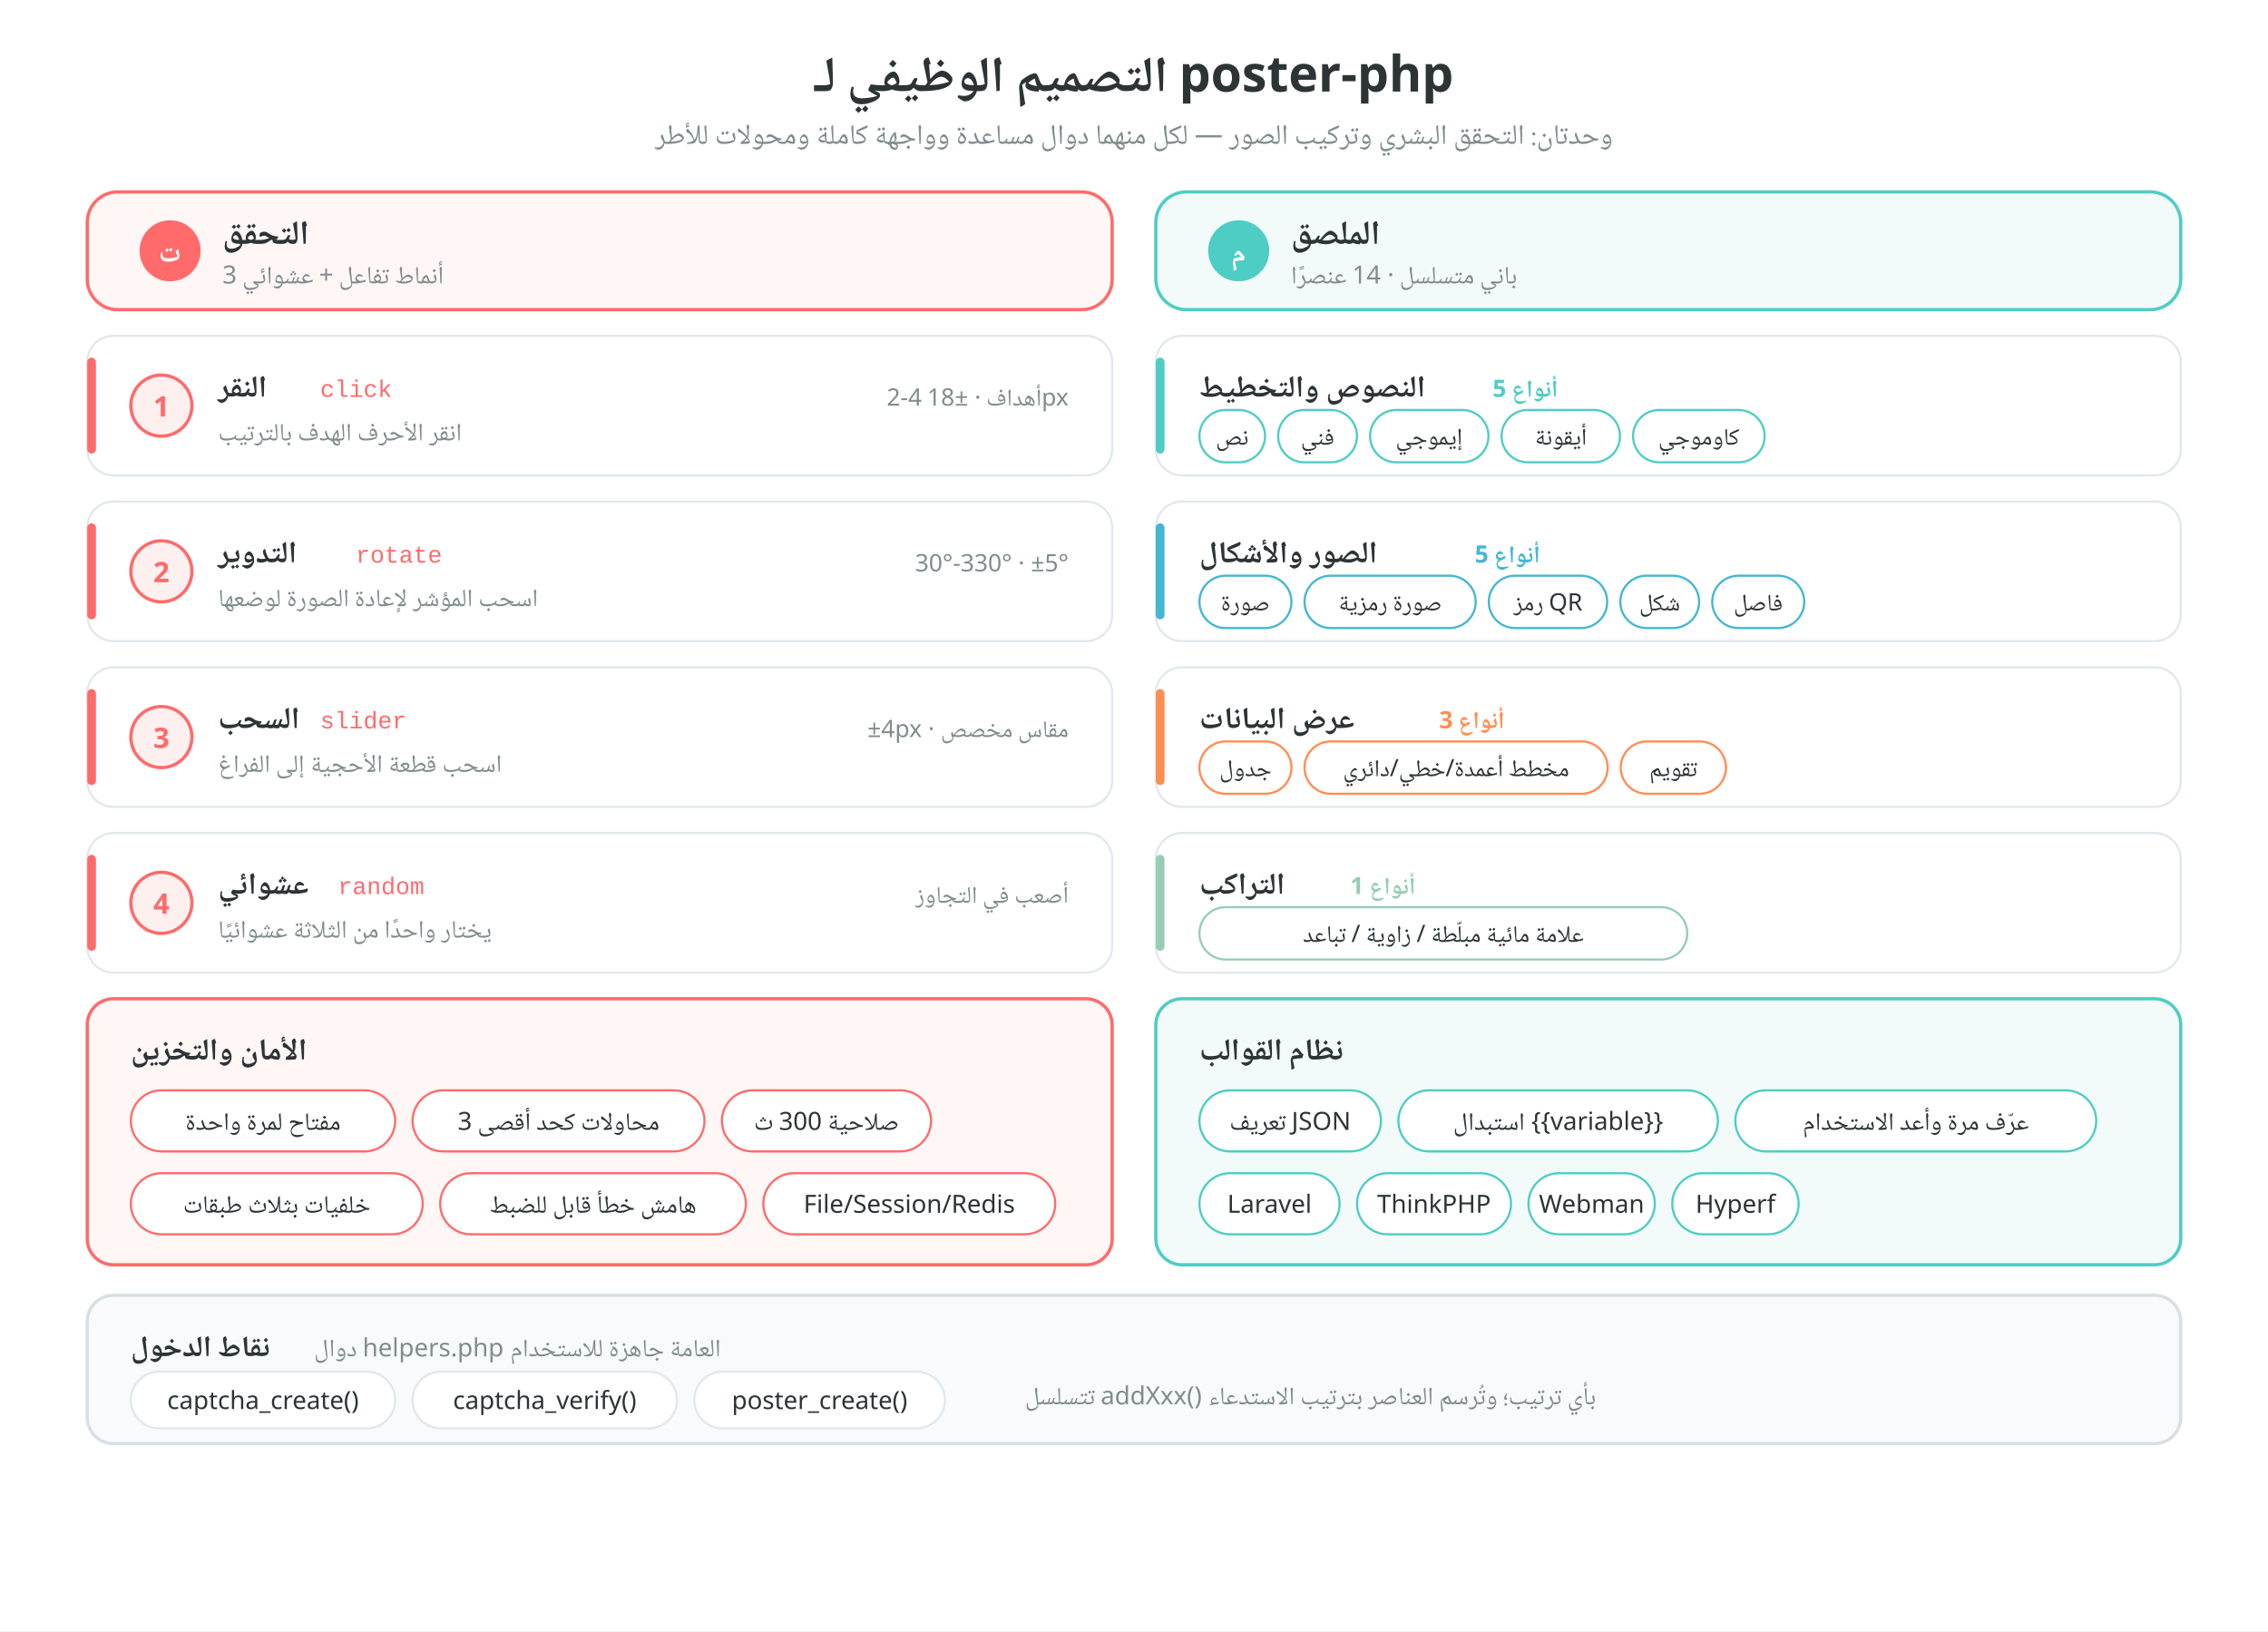
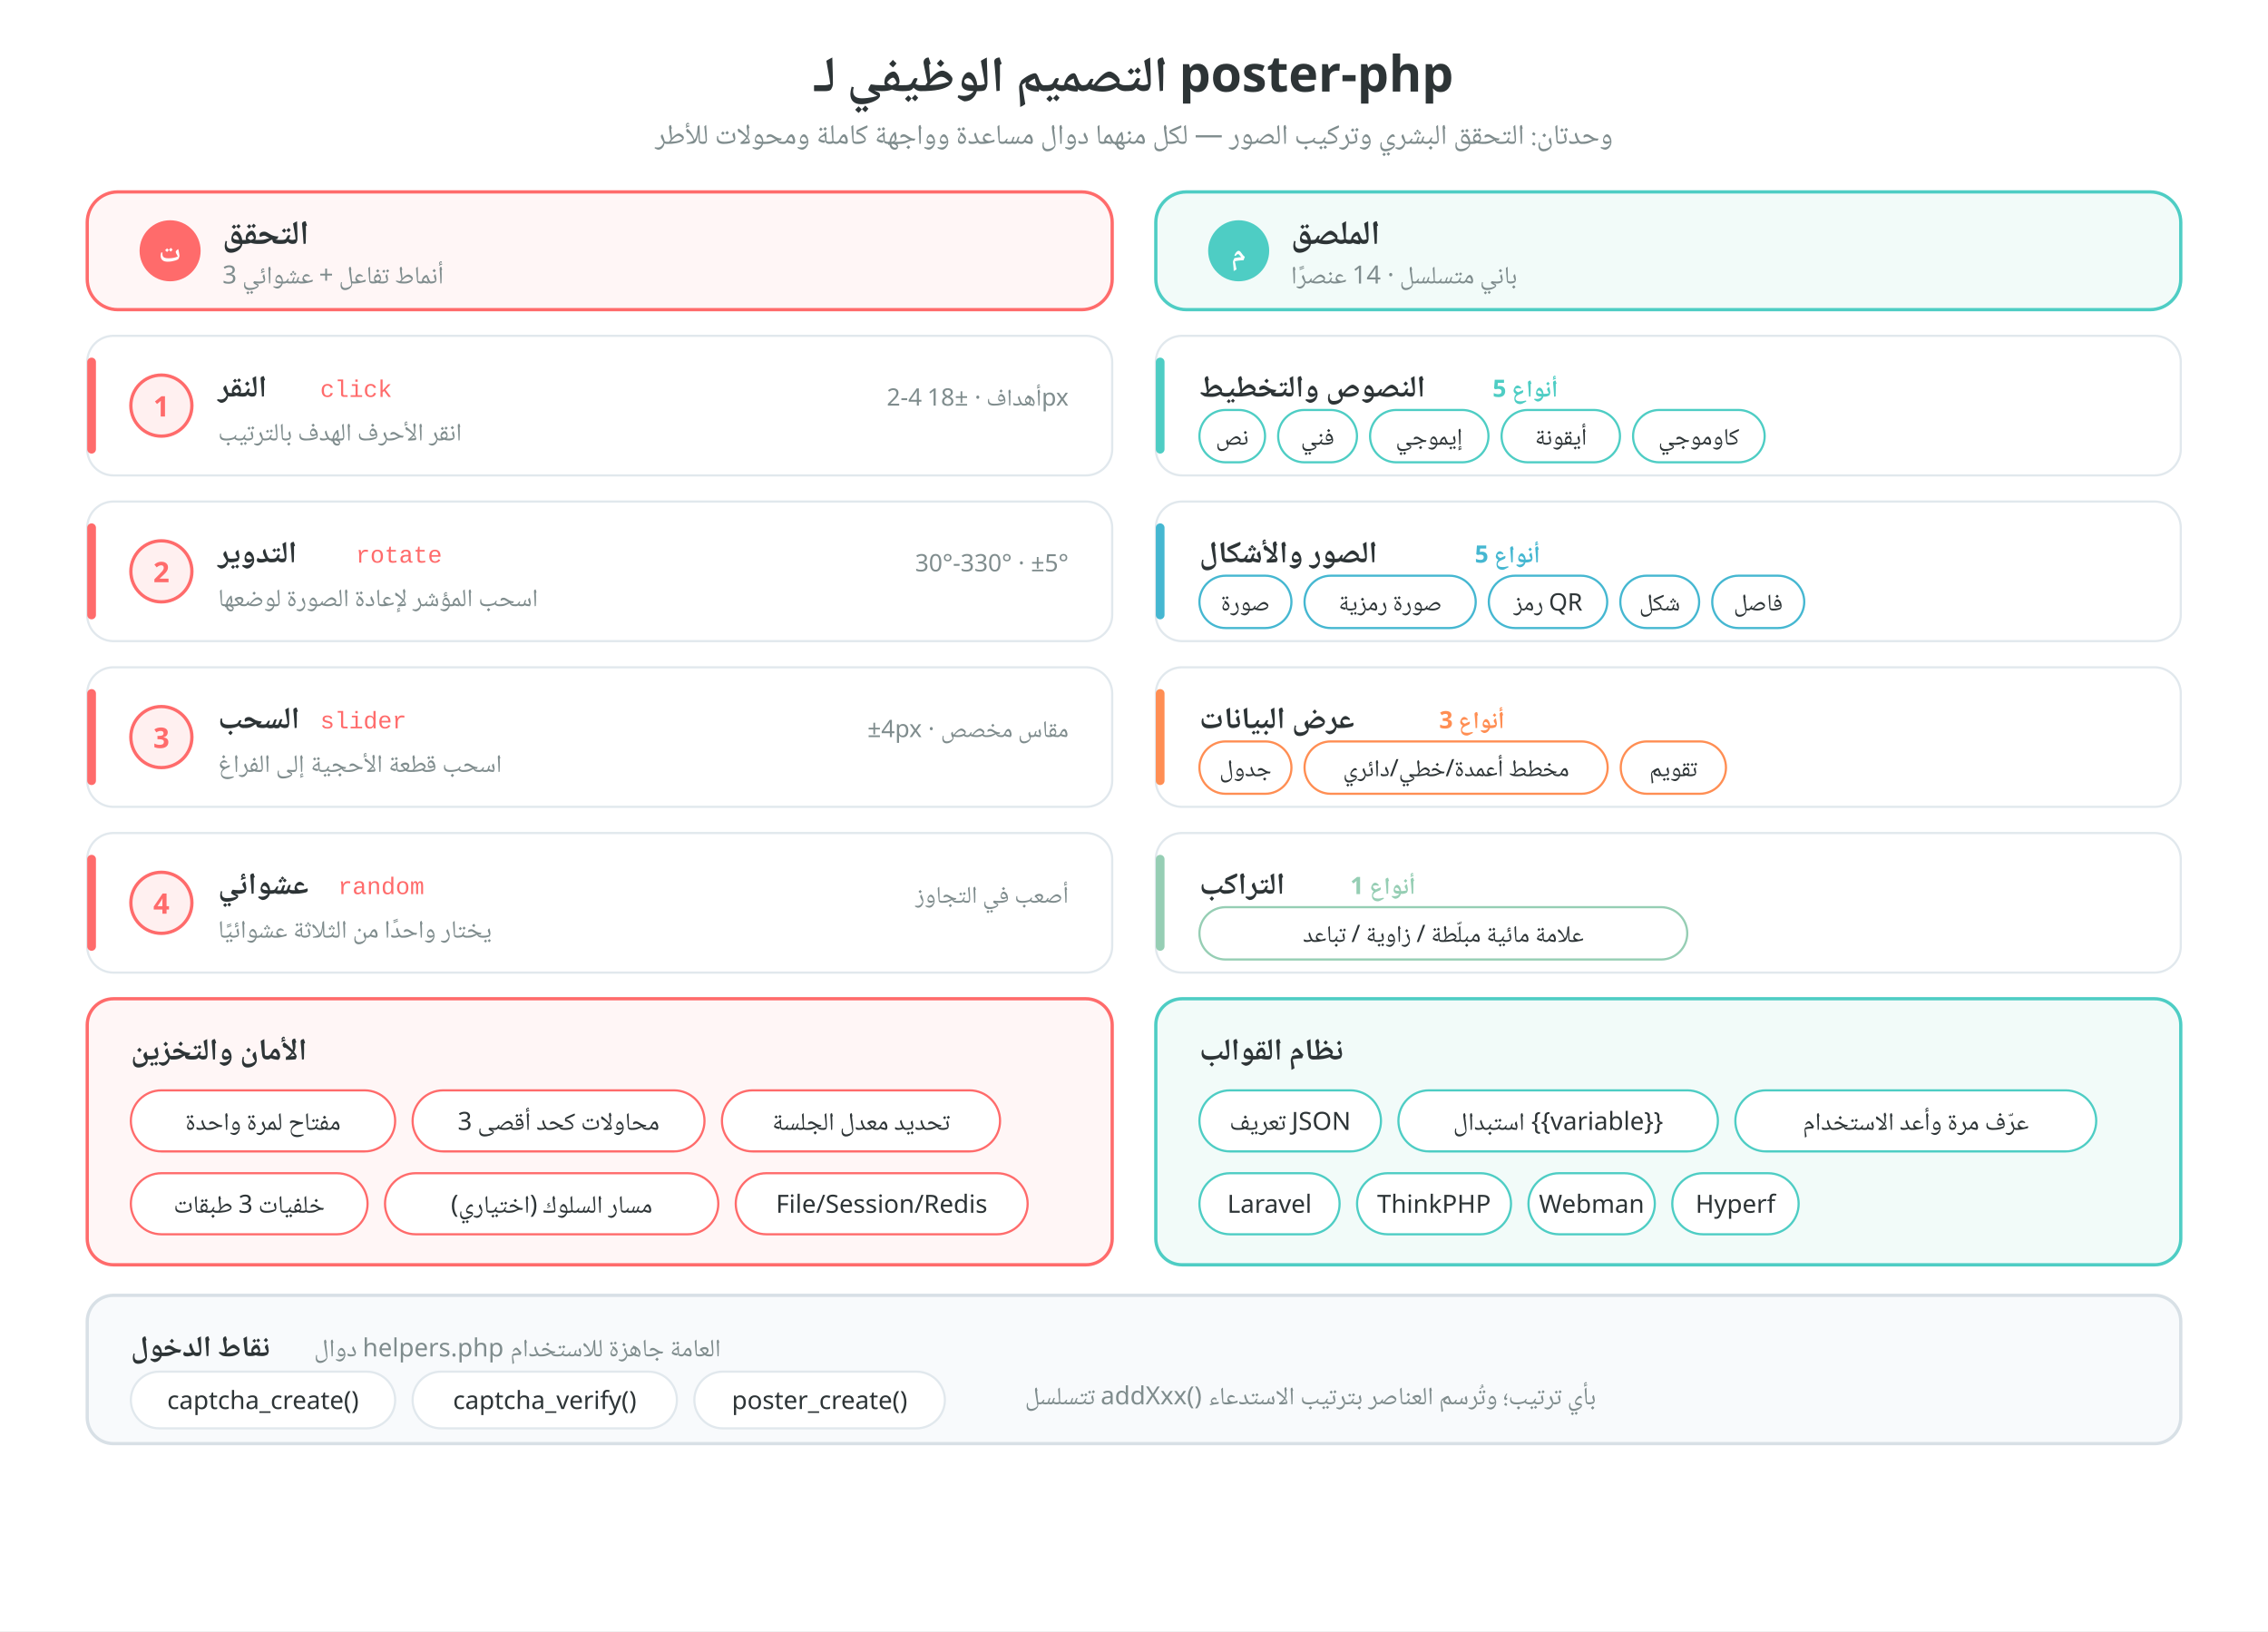
<svg xmlns="http://www.w3.org/2000/svg" viewBox="0 0 1040 748" width="1040" height="748" font-family="'Noto Naskh Arabic','Noto Sans Arabic','Segoe UI',sans-serif" role="img" aria-label="التصميم الوظيفي لـ poster-php">
  <defs>
    <marker id="arrow" viewBox="0 0 10 10" refX="9" refY="5" markerWidth="6" markerHeight="6" orient="auto">
      <path d="M0 0L10 5L0 10Z" fill="#B2BEC3" />
    </marker>
  </defs>
  <rect width="1040" height="748" fill="#FFFFFF" />
  <text x="520" y="42" font-size="23" fill="#2D3436" font-weight="700" text-anchor="middle">التصميم الوظيفي لـ poster-php</text>
  <text x="520" y="66" font-size="13" fill="#7F8C8D" text-anchor="middle">وحدتان: التحقق البشري وتركيب الصور — لكل منهما دوال مساعدة وواجهة كاملة ومحولات للأطر</text>
  <rect x="40" y="88" width="470" height="54" rx="14" fill="#FFF6F6" stroke="#FF6B6B" stroke-width="1.5" />
  <circle cx="78" cy="115" r="14" fill="#FF6B6B" />
  <text x="78" y="120" font-size="13" fill="#FFFFFF" font-weight="700" text-anchor="middle">ت</text>
  <text x="102" y="112" font-size="15.5" fill="#2D3436" font-weight="700">التحقق</text>
  <text x="102" y="130" font-size="11.5" fill="#7F8C8D">3 أنماط تفاعل + عشوائي</text>
  <rect x="530" y="88" width="470" height="54" rx="14" fill="#F2FBF9" stroke="#4ECDC4" stroke-width="1.5" />
  <circle cx="568" cy="115" r="14" fill="#4ECDC4" />
  <text x="568" y="120" font-size="13" fill="#FFFFFF" font-weight="700" text-anchor="middle">م</text>
  <text x="592" y="112" font-size="15.5" fill="#2D3436" font-weight="700">الملصق</text>
  <text x="592" y="130" font-size="11.5" fill="#7F8C8D">باني متسلسل · 14 عنصرًا</text>
  <rect x="40" y="154" width="470" height="64" rx="12" fill="#FFFFFF" stroke="#E1E8ED" stroke-width="1" />
  <rect x="40" y="164" width="4" height="44" rx="2" fill="#FF6B6B" />
  <circle cx="74" cy="186" r="14" fill="#FFF0F0" stroke="#FF6B6B" stroke-width="1.5" />
  <text x="74" y="191" font-size="13" fill="#FF6B6B" font-weight="700" text-anchor="middle">1</text>
  <text x="100" y="182" font-size="14" fill="#2D3436" font-weight="600">النقر</text>
  <text x="146.81" y="182" font-size="11" fill="#FF6B6B" font-family="'SFMono-Regular',Consolas,'Liberation Mono',Menlo,monospace">click</text>
  <text x="100" y="202" font-size="11.5" fill="#7F8C8D">انقر الأحرف الهدف بالترتيب</text>
  <text x="490" y="186" font-size="11" fill="#7F8C8D" text-anchor="end">2-4 أهداف · ±18px</text>
  <rect x="40" y="230" width="470" height="64" rx="12" fill="#FFFFFF" stroke="#E1E8ED" stroke-width="1" />
  <rect x="40" y="240" width="4" height="44" rx="2" fill="#FF6B6B" />
  <circle cx="74" cy="262" r="14" fill="#FFF0F0" stroke="#FF6B6B" stroke-width="1.5" />
  <text x="74" y="267" font-size="13" fill="#FF6B6B" font-weight="700" text-anchor="middle">2</text>
  <text x="100" y="258" font-size="14" fill="#2D3436" font-weight="600">التدوير</text>
  <text x="163.13" y="258" font-size="11" fill="#FF6B6B" font-family="'SFMono-Regular',Consolas,'Liberation Mono',Menlo,monospace">rotate</text>
  <text x="100" y="278" font-size="11.5" fill="#7F8C8D">اسحب المؤشر لإعادة الصورة لوضعها</text>
  <text x="490" y="262" font-size="11" fill="#7F8C8D" text-anchor="end">30°-330° · ±5°</text>
  <rect x="40" y="306" width="470" height="64" rx="12" fill="#FFFFFF" stroke="#E1E8ED" stroke-width="1" />
  <rect x="40" y="316" width="4" height="44" rx="2" fill="#FF6B6B" />
  <circle cx="74" cy="338" r="14" fill="#FFF0F0" stroke="#FF6B6B" stroke-width="1.5" />
  <text x="74" y="343" font-size="13" fill="#FF6B6B" font-weight="700" text-anchor="middle">3</text>
  <text x="100" y="334" font-size="14" fill="#2D3436" font-weight="600">السحب</text>
  <text x="146.81" y="334" font-size="11" fill="#FF6B6B" font-family="'SFMono-Regular',Consolas,'Liberation Mono',Menlo,monospace">slider</text>
  <text x="100" y="354" font-size="11.5" fill="#7F8C8D">اسحب قطعة الأحجية إلى الفراغ</text>
  <text x="490" y="338" font-size="11" fill="#7F8C8D" text-anchor="end">±4px · مقاس مخصص</text>
  <rect x="40" y="382" width="470" height="64" rx="12" fill="#FFFFFF" stroke="#E1E8ED" stroke-width="1" />
  <rect x="40" y="392" width="4" height="44" rx="2" fill="#FF6B6B" />
  <circle cx="74" cy="414" r="14" fill="#FFF0F0" stroke="#FF6B6B" stroke-width="1.5" />
  <text x="74" y="419" font-size="13" fill="#FF6B6B" font-weight="700" text-anchor="middle">4</text>
  <text x="100" y="410" font-size="14" fill="#2D3436" font-weight="600">عشوائي</text>
  <text x="154.97" y="410" font-size="11" fill="#FF6B6B" font-family="'SFMono-Regular',Consolas,'Liberation Mono',Menlo,monospace">random</text>
  <text x="100" y="430" font-size="11.5" fill="#7F8C8D">يختار واحدًا من الثلاثة عشوائيًا</text>
  <text x="490" y="414" font-size="11" fill="#7F8C8D" text-anchor="end">أصعب في التجاوز</text>
  <rect x="40" y="458" width="470" height="122" rx="12" fill="#FFF6F6" stroke="#FF6B6B" stroke-width="1.5" />
  <text x="60" y="486" font-size="14" fill="#2D3436" font-weight="700">الأمان والتخزين</text>
  <rect x="60" y="500" width="121.2" height="28" rx="14" fill="#FFFFFF" stroke="#FF6B6B" stroke-width="1" />
  <text x="120.6" y="518.14" font-size="11.5" fill="#2D3436" text-anchor="middle">مفتاح لمرة واحدة</text>
  <rect x="189.2" y="500" width="133.85" height="28" rx="14" fill="#FFFFFF" stroke="#FF6B6B" stroke-width="1" />
  <text x="256.13" y="518.14" font-size="11.5" fill="#2D3436" text-anchor="middle">3 محاولات كحد أقصى</text>
-   <rect x="331.05" y="500" width="95.9" height="28" rx="14" fill="#FFFFFF" stroke="#FF6B6B" stroke-width="1" />
-   <text x="379" y="518.14" font-size="11.5" fill="#2D3436" text-anchor="middle">صلاحية 300 ث</text>
-   <rect x="60" y="538" width="133.85" height="28" rx="14" fill="#FFFFFF" stroke="#FF6B6B" stroke-width="1" />
-   <text x="126.93" y="556.14" font-size="11.5" fill="#2D3436" text-anchor="middle">خلفيات بثلاث طبقات</text>
-   <rect x="201.85" y="538" width="140.18" height="28" rx="14" fill="#FFFFFF" stroke="#FF6B6B" stroke-width="1" />
-   <text x="271.94" y="556.14" font-size="11.5" fill="#2D3436" text-anchor="middle">هامش خطأ قابل للضبط</text>
-   <rect x="350.03" y="538" width="133.85" height="28" rx="14" fill="#FFFFFF" stroke="#FF6B6B" stroke-width="1" />
-   <text x="416.95" y="556.14" font-size="11.5" fill="#2D3436" text-anchor="middle">File/Session/Redis</text>
+   <rect x="331.05" y="500" width="127.53" height="28" rx="14" fill="#FFFFFF" stroke="#FF6B6B" stroke-width="1" />
+   <text x="394.81" y="518.14" font-size="11.5" fill="#2D3436" text-anchor="middle">تحديد معدل الجلسة</text>
+   <rect x="60" y="538" width="108.55" height="28" rx="14" fill="#FFFFFF" stroke="#FF6B6B" stroke-width="1" />
+   <text x="114.28" y="556.14" font-size="11.5" fill="#2D3436" text-anchor="middle">خلفيات 3 طبقات</text>
+   <rect x="176.55" y="538" width="152.83" height="28" rx="14" fill="#FFFFFF" stroke="#FF6B6B" stroke-width="1" />
+   <text x="252.96" y="556.14" font-size="11.5" fill="#2D3436" text-anchor="middle">مسار السلوك (اختياري)</text>
+   <rect x="337.38" y="538" width="133.85" height="28" rx="14" fill="#FFFFFF" stroke="#FF6B6B" stroke-width="1" />
+   <text x="404.3" y="556.14" font-size="11.5" fill="#2D3436" text-anchor="middle">File/Session/Redis</text>
  <rect x="530" y="154" width="470" height="64" rx="12" fill="#FFFFFF" stroke="#E1E8ED" stroke-width="1" />
  <rect x="530" y="164" width="4" height="44" rx="2" fill="#4ECDC4" />
  <text x="550" y="182" font-size="14" fill="#2D3436" font-weight="600">النصوص والتخطيط</text>
  <text x="684.43" y="182" font-size="11" fill="#4ECDC4" font-weight="700">5 أنواع</text>
  <rect x="550" y="188" width="30.1" height="24" rx="12" fill="#FFFFFF" stroke="#4ECDC4" stroke-width="1" />
  <text x="565.05" y="203.96" font-size="11" fill="#2D3436" text-anchor="middle">نص</text>
  <rect x="586.1" y="188" width="36.15" height="24" rx="12" fill="#FFFFFF" stroke="#4ECDC4" stroke-width="1" />
  <text x="604.18" y="203.96" font-size="11" fill="#2D3436" text-anchor="middle">فني</text>
  <rect x="628.25" y="188" width="54.3" height="24" rx="12" fill="#FFFFFF" stroke="#4ECDC4" stroke-width="1" />
  <text x="655.4" y="203.96" font-size="11" fill="#2D3436" text-anchor="middle">إيموجي</text>
  <rect x="688.55" y="188" width="54.3" height="24" rx="12" fill="#FFFFFF" stroke="#4ECDC4" stroke-width="1" />
  <text x="715.7" y="203.96" font-size="11" fill="#2D3436" text-anchor="middle">أيقونة</text>
  <rect x="748.85" y="188" width="60.35" height="24" rx="12" fill="#FFFFFF" stroke="#4ECDC4" stroke-width="1" />
  <text x="779.03" y="203.96" font-size="11" fill="#2D3436" text-anchor="middle">كاوموجي</text>
  <rect x="530" y="230" width="470" height="64" rx="12" fill="#FFFFFF" stroke="#E1E8ED" stroke-width="1" />
  <rect x="530" y="240" width="4" height="44" rx="2" fill="#45B7D1" />
  <text x="550" y="258" font-size="14" fill="#2D3436" font-weight="600">الصور والأشكال</text>
  <text x="676.27" y="258" font-size="11" fill="#45B7D1" font-weight="700">5 أنواع</text>
  <rect x="550" y="264" width="42.2" height="24" rx="12" fill="#FFFFFF" stroke="#45B7D1" stroke-width="1" />
  <text x="571.1" y="279.96" font-size="11" fill="#2D3436" text-anchor="middle">صورة</text>
  <rect x="598.2" y="264" width="78.5" height="24" rx="12" fill="#FFFFFF" stroke="#45B7D1" stroke-width="1" />
  <text x="637.45" y="279.96" font-size="11" fill="#2D3436" text-anchor="middle">صورة رمزية</text>
  <rect x="682.7" y="264" width="54.3" height="24" rx="12" fill="#FFFFFF" stroke="#45B7D1" stroke-width="1" />
  <text x="709.85" y="279.96" font-size="11" fill="#2D3436" text-anchor="middle">رمز QR</text>
  <rect x="743" y="264" width="36.15" height="24" rx="12" fill="#FFFFFF" stroke="#45B7D1" stroke-width="1" />
  <text x="761.08" y="279.96" font-size="11" fill="#2D3436" text-anchor="middle">شكل</text>
  <rect x="785.15" y="264" width="42.2" height="24" rx="12" fill="#FFFFFF" stroke="#45B7D1" stroke-width="1" />
  <text x="806.25" y="279.96" font-size="11" fill="#2D3436" text-anchor="middle">فاصل</text>
  <rect x="530" y="306" width="470" height="64" rx="12" fill="#FFFFFF" stroke="#E1E8ED" stroke-width="1" />
  <rect x="530" y="316" width="4" height="44" rx="2" fill="#FF8E53" />
  <text x="550" y="334" font-size="14" fill="#2D3436" font-weight="600">عرض البيانات</text>
  <text x="659.94" y="334" font-size="11" fill="#FF8E53" font-weight="700">3 أنواع</text>
  <rect x="550" y="340" width="42.2" height="24" rx="12" fill="#FFFFFF" stroke="#FF8E53" stroke-width="1" />
  <text x="571.1" y="355.96" font-size="11" fill="#2D3436" text-anchor="middle">جدول</text>
  <rect x="598.2" y="340" width="139" height="24" rx="12" fill="#FFFFFF" stroke="#FF8E53" stroke-width="1" />
  <text x="667.7" y="355.96" font-size="11" fill="#2D3436" text-anchor="middle">مخطط أعمدة/خطي/دائري</text>
  <rect x="743.2" y="340" width="48.25" height="24" rx="12" fill="#FFFFFF" stroke="#FF8E53" stroke-width="1" />
  <text x="767.33" y="355.96" font-size="11" fill="#2D3436" text-anchor="middle">تقويم</text>
  <rect x="530" y="382" width="470" height="64" rx="12" fill="#FFFFFF" stroke="#E1E8ED" stroke-width="1" />
  <rect x="530" y="392" width="4" height="44" rx="2" fill="#96CEB4" />
  <text x="550" y="410" font-size="14" fill="#2D3436" font-weight="600">التراكب</text>
  <text x="619.13" y="410" font-size="11" fill="#96CEB4" font-weight="700">1 أنواع</text>
  <rect x="550" y="416" width="223.7" height="24" rx="12" fill="#FFFFFF" stroke="#96CEB4" stroke-width="1" />
  <text x="661.85" y="431.96" font-size="11" fill="#2D3436" text-anchor="middle">علامة مائية مبلّطة / زاوية / تباعد</text>
  <rect x="530" y="458" width="470" height="122" rx="12" fill="#F2FBF9" stroke="#4ECDC4" stroke-width="1.5" />
  <text x="550" y="486" font-size="14" fill="#2D3436" font-weight="700">نظام القوالب</text>
  <rect x="550" y="500" width="83.25" height="28" rx="14" fill="#FFFFFF" stroke="#4ECDC4" stroke-width="1" />
  <text x="591.63" y="518.14" font-size="11.5" fill="#2D3436" text-anchor="middle">تعريف JSON</text>
  <rect x="641.25" y="500" width="146.5" height="28" rx="14" fill="#FFFFFF" stroke="#4ECDC4" stroke-width="1" />
  <text x="714.5" y="518.14" font-size="11.5" fill="#2D3436" text-anchor="middle">استبدال {{variable}}</text>
  <rect x="795.75" y="500" width="165.48" height="28" rx="14" fill="#FFFFFF" stroke="#4ECDC4" stroke-width="1" />
  <text x="878.49" y="518.14" font-size="11.5" fill="#2D3436" text-anchor="middle">عرّف مرة وأعد الاستخدام</text>
  <rect x="550" y="538" width="64.28" height="28" rx="14" fill="#FFFFFF" stroke="#4ECDC4" stroke-width="1" />
  <text x="582.14" y="556.14" font-size="11.5" fill="#2D3436" text-anchor="middle">Laravel</text>
  <rect x="622.28" y="538" width="70.6" height="28" rx="14" fill="#FFFFFF" stroke="#4ECDC4" stroke-width="1" />
  <text x="657.58" y="556.14" font-size="11.5" fill="#2D3436" text-anchor="middle">ThinkPHP</text>
  <rect x="700.88" y="538" width="57.95" height="28" rx="14" fill="#FFFFFF" stroke="#4ECDC4" stroke-width="1" />
  <text x="729.85" y="556.14" font-size="11.5" fill="#2D3436" text-anchor="middle">Webman</text>
  <rect x="766.83" y="538" width="57.95" height="28" rx="14" fill="#FFFFFF" stroke="#4ECDC4" stroke-width="1" />
  <text x="795.8" y="556.14" font-size="11.5" fill="#2D3436" text-anchor="middle">Hyperf</text>
  <rect x="40" y="594" width="960" height="68" rx="12" fill="#F8FAFC" stroke="#D8E0E6" stroke-width="1.5" />
  <text x="60" y="622" font-size="13.5" fill="#2D3436" font-weight="700">نقاط الدخول</text>
  <text x="144" y="622" font-size="11.5" fill="#7F8C8D">دوال helpers.php العامة جاهزة للاستخدام</text>
  <rect x="60" y="629" width="121.2" height="26" rx="13" fill="#FFFFFF" stroke="#E1E8ED" stroke-width="1" />
  <text x="120.6" y="646.14" font-size="11.5" fill="#2D3436" text-anchor="middle">captcha_create()</text>
  <rect x="189.2" y="629" width="121.2" height="26" rx="13" fill="#FFFFFF" stroke="#E1E8ED" stroke-width="1" />
  <text x="249.8" y="646.14" font-size="11.5" fill="#2D3436" text-anchor="middle">captcha_verify()</text>
  <rect x="318.4" y="629" width="114.88" height="26" rx="13" fill="#FFFFFF" stroke="#E1E8ED" stroke-width="1" />
  <text x="375.84" y="646.14" font-size="11.5" fill="#2D3436" text-anchor="middle">poster_create()</text>
  <text x="470" y="644" font-size="11.5" fill="#7F8C8D">تتسلسل addXxx() بأي ترتيب؛ وتُرسم العناصر بترتيب الاستدعاء</text>
</svg>
